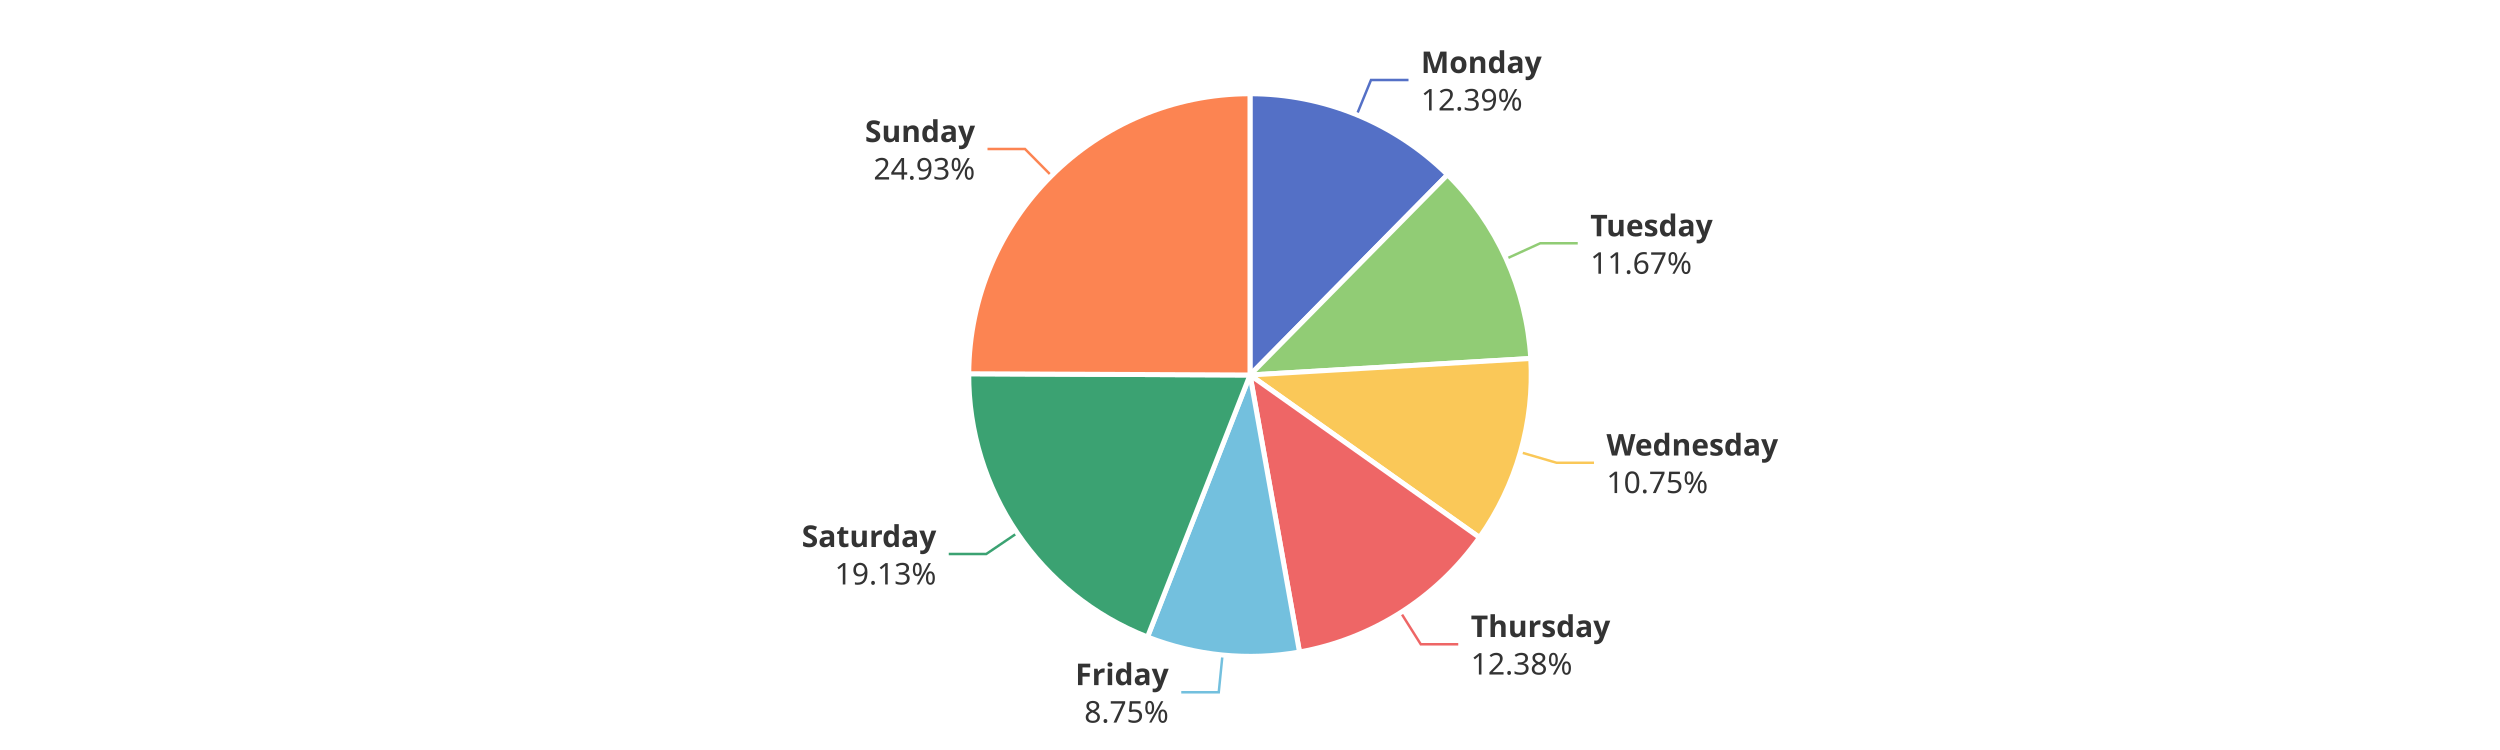
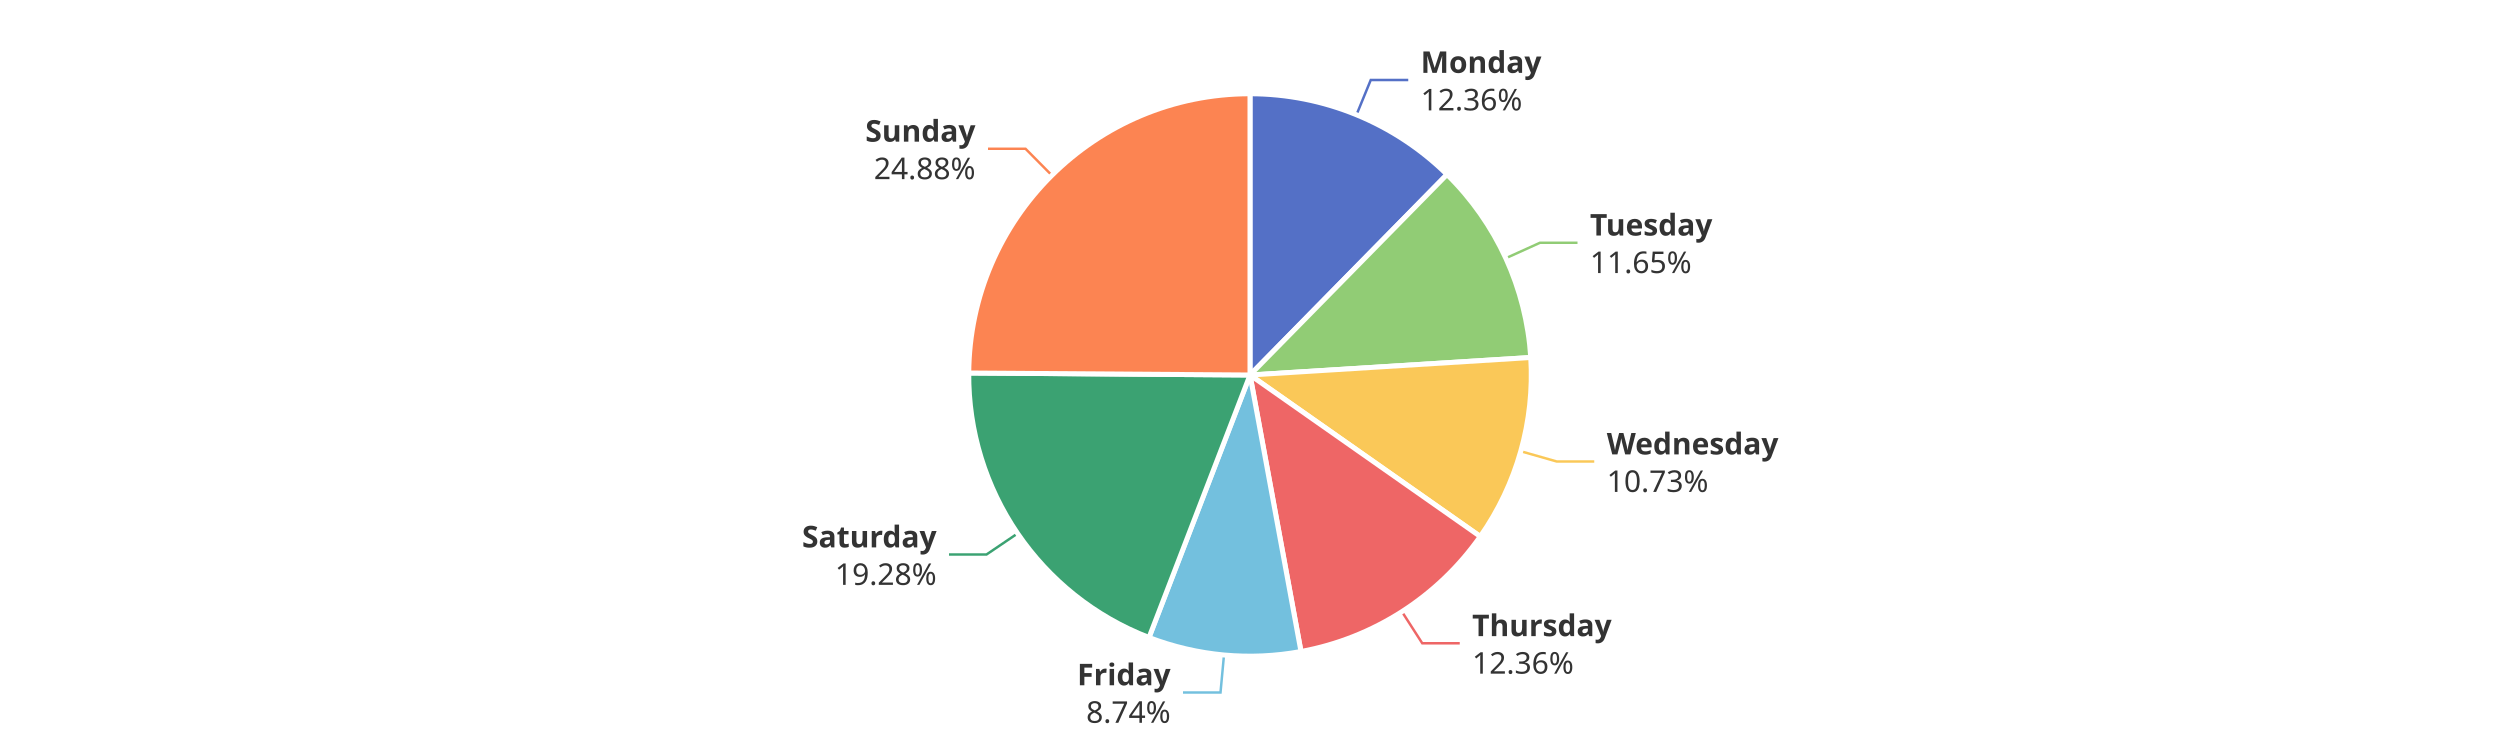
<svg xmlns="http://www.w3.org/2000/svg" width="1000" height="300" version="1.1" baseProfile="full" viewBox="0 0 1000 300">
  <rect width="1000" height="300" x="0" y="0" id="0" fill="#ffffff" />
-   <polyline points="542.7 45.9 548.4 32 563.4 32" fill="none" stroke="#5470c6" />
-   <polyline points="602.5 103.5 616.1 97.3 631.1 97.3" fill="none" stroke="#91cc75" />
-   <polyline points="608.2 180.9 622.6 185.1 637.6 185.1" fill="none" stroke="#fac858" />
-   <polyline points="560.3 245 568.3 257.7 583.3 257.7" fill="none" stroke="#ee6666" />
-   <polyline points="489 262 487.5 276.9 472.5 276.9" fill="none" stroke="#73c0de" />
-   <polyline points="406.9 213.2 394.5 221.6 379.5 221.6" fill="none" stroke="#3ba272" />
-   <polyline points="420.6 70.3 410 59.6 395 59.6" fill="none" stroke="#fc8452" />
-   <path d="M500 37.5A112.5 112.5 0 0 1 579 69.9L500 150Z" fill="#5470c6" stroke="#fff" stroke-width="2" stroke-linejoin="round" />
-   <path d="M579 69.9A112.5 112.5 0 0 1 612.3 143.4L500 150Z" fill="#91cc75" stroke="#fff" stroke-width="2" stroke-linejoin="round" />
-   <path d="M612.3 143.4A112.5 112.5 0 0 1 591.8 215L500 150Z" fill="#fac858" stroke="#fff" stroke-width="2" stroke-linejoin="round" />
-   <path d="M591.8 215A112.5 112.5 0 0 1 519.8 260.8L500 150Z" fill="#ee6666" stroke="#fff" stroke-width="2" stroke-linejoin="round" />
-   <path d="M519.8 260.8A112.5 112.5 0 0 1 459 254.8L500 150Z" fill="#73c0de" stroke="#fff" stroke-width="2" stroke-linejoin="round" />
-   <path d="M459 254.8A112.5 112.5 0 0 1 387.5 149.5L500 150Z" fill="#3ba272" stroke="#fff" stroke-width="2" stroke-linejoin="round" />
-   <path d="M387.5 149.5A112.5 112.5 0 0 1 500 37.5L500 150Z" fill="#fc8452" stroke="#fff" stroke-width="2" stroke-linejoin="round" />
-   <path d="M0 -15l42.8 0l0 30l-42.8 0Z" transform="translate(568.3848 32.0374)" fill="none" />
-   <text dominant-baseline="central" text-anchor="start" style="font-size:12px;font-family:sans-serif;font-weight:bold;" y="-7.5" transform="translate(568.3848 32.0374)" fill="#333" stroke="rgb(255,255,255)" stroke-width="2" paint-order="stroke" stroke-miterlimit="2">Monday</text>
-   <text dominant-baseline="central" text-anchor="start" style="font-size:12px;font-family:sans-serif;" y="7.5" transform="translate(568.3848 32.0374)" fill="#333" stroke="rgb(255,255,255)" stroke-width="2" paint-order="stroke" stroke-miterlimit="2">12.39%</text>
-   <path d="M0 -15l46.2 0l0 30l-46.2 0Z" transform="translate(636.1214 97.3495)" fill="none" />
-   <text dominant-baseline="central" text-anchor="start" style="font-size:12px;font-family:sans-serif;font-weight:bold;" y="-7.5" transform="translate(636.1214 97.3495)" fill="#333" stroke="rgb(255,255,255)" stroke-width="2" paint-order="stroke" stroke-miterlimit="2">Tuesday</text>
-   <text dominant-baseline="central" text-anchor="start" style="font-size:12px;font-family:sans-serif;" y="7.5" transform="translate(636.1214 97.3495)" fill="#333" stroke="rgb(255,255,255)" stroke-width="2" paint-order="stroke" stroke-miterlimit="2">11.67%</text>
-   <path d="M0 -15l63.6 0l0 30l-63.6 0Z" transform="translate(642.5817 185.071)" fill="none" />
-   <text dominant-baseline="central" text-anchor="start" style="font-size:12px;font-family:sans-serif;font-weight:bold;" y="-7.5" transform="translate(642.5817 185.071)" fill="#333" stroke="rgb(255,255,255)" stroke-width="2" paint-order="stroke" stroke-miterlimit="2">Wednesday</text>
-   <text dominant-baseline="central" text-anchor="start" style="font-size:12px;font-family:sans-serif;" y="7.5" transform="translate(642.5817 185.071)" fill="#333" stroke="rgb(255,255,255)" stroke-width="2" paint-order="stroke" stroke-miterlimit="2">10.75%</text>
-   <path d="M0 -15l50.2 0l0 30l-50.2 0Z" transform="translate(588.3179 257.6518)" fill="none" />
-   <text dominant-baseline="central" text-anchor="start" style="font-size:12px;font-family:sans-serif;font-weight:bold;" y="-7.5" transform="translate(588.3179 257.6518)" fill="#333" stroke="rgb(255,255,255)" stroke-width="2" paint-order="stroke" stroke-miterlimit="2">Thursday</text>
-   <text dominant-baseline="central" text-anchor="start" style="font-size:12px;font-family:sans-serif;" y="7.5" transform="translate(588.3179 257.6518)" fill="#333" stroke="rgb(255,255,255)" stroke-width="2" paint-order="stroke" stroke-miterlimit="2">12.38%</text>
-   <path d="M-34.2 -15l34.2 0l0 30l-34.2 0Z" transform="translate(467.4829 276.8841)" fill="none" />
-   <text dominant-baseline="central" text-anchor="end" style="font-size:12px;font-family:sans-serif;font-weight:bold;" y="-7.5" transform="translate(467.4829 276.8841)" fill="#333" stroke="rgb(255,255,255)" stroke-width="2" paint-order="stroke" stroke-miterlimit="2">Friday</text>
-   <text dominant-baseline="central" text-anchor="end" style="font-size:12px;font-family:sans-serif;" y="7.5" transform="translate(467.4829 276.8841)" fill="#333" stroke="rgb(255,255,255)" stroke-width="2" paint-order="stroke" stroke-miterlimit="2">8.75%</text>
-   <path d="M-48.2 -15l48.2 0l0 30l-48.2 0Z" transform="translate(374.5247 221.6325)" fill="none" />
-   <text dominant-baseline="central" text-anchor="end" style="font-size:12px;font-family:sans-serif;font-weight:bold;" y="-7.5" transform="translate(374.5247 221.6325)" fill="#333" stroke="rgb(255,255,255)" stroke-width="2" paint-order="stroke" stroke-miterlimit="2">Saturday</text>
-   <text dominant-baseline="central" text-anchor="end" style="font-size:12px;font-family:sans-serif;" y="7.5" transform="translate(374.5247 221.6325)" fill="#333" stroke="rgb(255,255,255)" stroke-width="2" paint-order="stroke" stroke-miterlimit="2">19.13%</text>
-   <path d="M-40.9 -15l40.9 0l0 30l-40.9 0Z" transform="translate(390.0424 59.6458)" fill="none" />
-   <text dominant-baseline="central" text-anchor="end" style="font-size:12px;font-family:sans-serif;font-weight:bold;" y="-7.5" transform="translate(390.0424 59.6458)" fill="#333" stroke="rgb(255,255,255)" stroke-width="2" paint-order="stroke" stroke-miterlimit="2">Sunday</text>
-   <text dominant-baseline="central" text-anchor="end" style="font-size:12px;font-family:sans-serif;" y="7.5" transform="translate(390.0424 59.6458)" fill="#333" stroke="rgb(255,255,255)" stroke-width="2" paint-order="stroke" stroke-miterlimit="2">24.93%</text>
+   <polyline points="542.6 45.9 548.3 32 563.3 32" fill="none" stroke="#5470c6" />
+   <polyline points="602.3 103.3 616 97.1 631 97.1" fill="none" stroke="#91cc75" />
+   <polyline points="608.3 180.5 622.7 184.6 637.7 184.6" fill="none" stroke="#fac858" />
+   <polyline points="560.8 244.7 568.9 257.3 583.9 257.3" fill="none" stroke="#ee6666" />
+   <polyline points="489.6 262 488.2 277 473.2 277" fill="none" stroke="#73c0de" />
+   <polyline points="407 213.4 394.6 221.8 379.6 221.8" fill="none" stroke="#3ba272" />
+   <polyline points="420.8 70.2 410.2 59.5 395.2 59.5" fill="none" stroke="#fc8452" />
+   <path d="M500 37.5A112.5 112.5 0 0 1 578.8 69.8L500 150Z" fill="#5470c6" stroke="#fff" stroke-width="2" stroke-linejoin="round" />
+   <path d="M578.8 69.8A112.5 112.5 0 0 1 612.3 143L500 150Z" fill="#91cc75" stroke="#fff" stroke-width="2" stroke-linejoin="round" />
+   <path d="M612.3 143A112.5 112.5 0 0 1 592.1 214.6L500 150Z" fill="#fac858" stroke="#fff" stroke-width="2" stroke-linejoin="round" />
+   <path d="M592.1 214.6A112.5 112.5 0 0 1 520.4 260.6L500 150Z" fill="#ee6666" stroke="#fff" stroke-width="2" stroke-linejoin="round" />
+   <path d="M520.4 260.6A112.5 112.5 0 0 1 459.6 255L500 150Z" fill="#73c0de" stroke="#fff" stroke-width="2" stroke-linejoin="round" />
+   <path d="M459.6 255A112.5 112.5 0 0 1 387.5 149.2L500 150Z" fill="#3ba272" stroke="#fff" stroke-width="2" stroke-linejoin="round" />
+   <path d="M387.5 149.2A112.5 112.5 0 0 1 500 37.5L500 150Z" fill="#fc8452" stroke="#fff" stroke-width="2" stroke-linejoin="round" />
+   <path d="M0 -15l42.8 0l0 30l-42.8 0Z" transform="translate(568.2736 31.9919)" fill="none" />
+   <text dominant-baseline="central" text-anchor="start" style="font-size:12px;font-family:sans-serif;font-weight:bold;" y="-7.5" transform="translate(568.2736 31.9919)" fill="#333" stroke="rgb(255,255,255)" stroke-width="2" paint-order="stroke" stroke-miterlimit="2">Monday</text>
+   <text dominant-baseline="central" text-anchor="start" style="font-size:12px;font-family:sans-serif;" y="7.5" transform="translate(568.2736 31.9919)" fill="#333" stroke="rgb(255,255,255)" stroke-width="2" paint-order="stroke" stroke-miterlimit="2">12.36%</text>
+   <path d="M0 -15l46.2 0l0 30l-46.2 0Z" transform="translate(635.9887 97.0578)" fill="none" />
+   <text dominant-baseline="central" text-anchor="start" style="font-size:12px;font-family:sans-serif;font-weight:bold;" y="-7.5" transform="translate(635.9887 97.0578)" fill="#333" stroke="rgb(255,255,255)" stroke-width="2" paint-order="stroke" stroke-miterlimit="2">Tuesday</text>
+   <text dominant-baseline="central" text-anchor="start" style="font-size:12px;font-family:sans-serif;" y="7.5" transform="translate(635.9887 97.0578)" fill="#333" stroke="rgb(255,255,255)" stroke-width="2" paint-order="stroke" stroke-miterlimit="2">11.65%</text>
+   <path d="M0 -15l63.6 0l0 30l-63.6 0Z" transform="translate(642.713 184.6087)" fill="none" />
+   <text dominant-baseline="central" text-anchor="start" style="font-size:12px;font-family:sans-serif;font-weight:bold;" y="-7.5" transform="translate(642.713 184.6087)" fill="#333" stroke="rgb(255,255,255)" stroke-width="2" paint-order="stroke" stroke-miterlimit="2">Wednesday</text>
+   <text dominant-baseline="central" text-anchor="start" style="font-size:12px;font-family:sans-serif;" y="7.5" transform="translate(642.713 184.6087)" fill="#333" stroke="rgb(255,255,255)" stroke-width="2" paint-order="stroke" stroke-miterlimit="2">10.73%</text>
+   <path d="M0 -15l50.2 0l0 30l-50.2 0Z" transform="translate(588.8582 257.307)" fill="none" />
+   <text dominant-baseline="central" text-anchor="start" style="font-size:12px;font-family:sans-serif;font-weight:bold;" y="-7.5" transform="translate(588.8582 257.307)" fill="#333" stroke="rgb(255,255,255)" stroke-width="2" paint-order="stroke" stroke-miterlimit="2">Thursday</text>
+   <text dominant-baseline="central" text-anchor="start" style="font-size:12px;font-family:sans-serif;" y="7.5" transform="translate(588.8582 257.307)" fill="#333" stroke="rgb(255,255,255)" stroke-width="2" paint-order="stroke" stroke-miterlimit="2">12.36%</text>
+   <path d="M-34.2 -15l34.2 0l0 30l-34.2 0Z" transform="translate(468.2405 276.9565)" fill="none" />
+   <text dominant-baseline="central" text-anchor="end" style="font-size:12px;font-family:sans-serif;font-weight:bold;" y="-7.5" transform="translate(468.2405 276.9565)" fill="#333" stroke="rgb(255,255,255)" stroke-width="2" paint-order="stroke" stroke-miterlimit="2">Friday</text>
+   <text dominant-baseline="central" text-anchor="end" style="font-size:12px;font-family:sans-serif;" y="7.5" transform="translate(468.2405 276.9565)" fill="#333" stroke="rgb(255,255,255)" stroke-width="2" paint-order="stroke" stroke-miterlimit="2">8.74%</text>
+   <path d="M-48.2 -15l48.2 0l0 30l-48.2 0Z" transform="translate(374.6374 221.7981)" fill="none" />
+   <text dominant-baseline="central" text-anchor="end" style="font-size:12px;font-family:sans-serif;font-weight:bold;" y="-7.5" transform="translate(374.6374 221.7981)" fill="#333" stroke="rgb(255,255,255)" stroke-width="2" paint-order="stroke" stroke-miterlimit="2">Saturday</text>
+   <text dominant-baseline="central" text-anchor="end" style="font-size:12px;font-family:sans-serif;" y="7.5" transform="translate(374.6374 221.7981)" fill="#333" stroke="rgb(255,255,255)" stroke-width="2" paint-order="stroke" stroke-miterlimit="2">19.28%</text>
+   <path d="M-40.9 -15l40.9 0l0 30l-40.9 0Z" transform="translate(390.1844 59.5046)" fill="none" />
+   <text dominant-baseline="central" text-anchor="end" style="font-size:12px;font-family:sans-serif;font-weight:bold;" y="-7.5" transform="translate(390.1844 59.5046)" fill="#333" stroke="rgb(255,255,255)" stroke-width="2" paint-order="stroke" stroke-miterlimit="2">Sunday</text>
+   <text dominant-baseline="central" text-anchor="end" style="font-size:12px;font-family:sans-serif;" y="7.5" transform="translate(390.1844 59.5046)" fill="#333" stroke="rgb(255,255,255)" stroke-width="2" paint-order="stroke" stroke-miterlimit="2">24.88%</text>
</svg>
